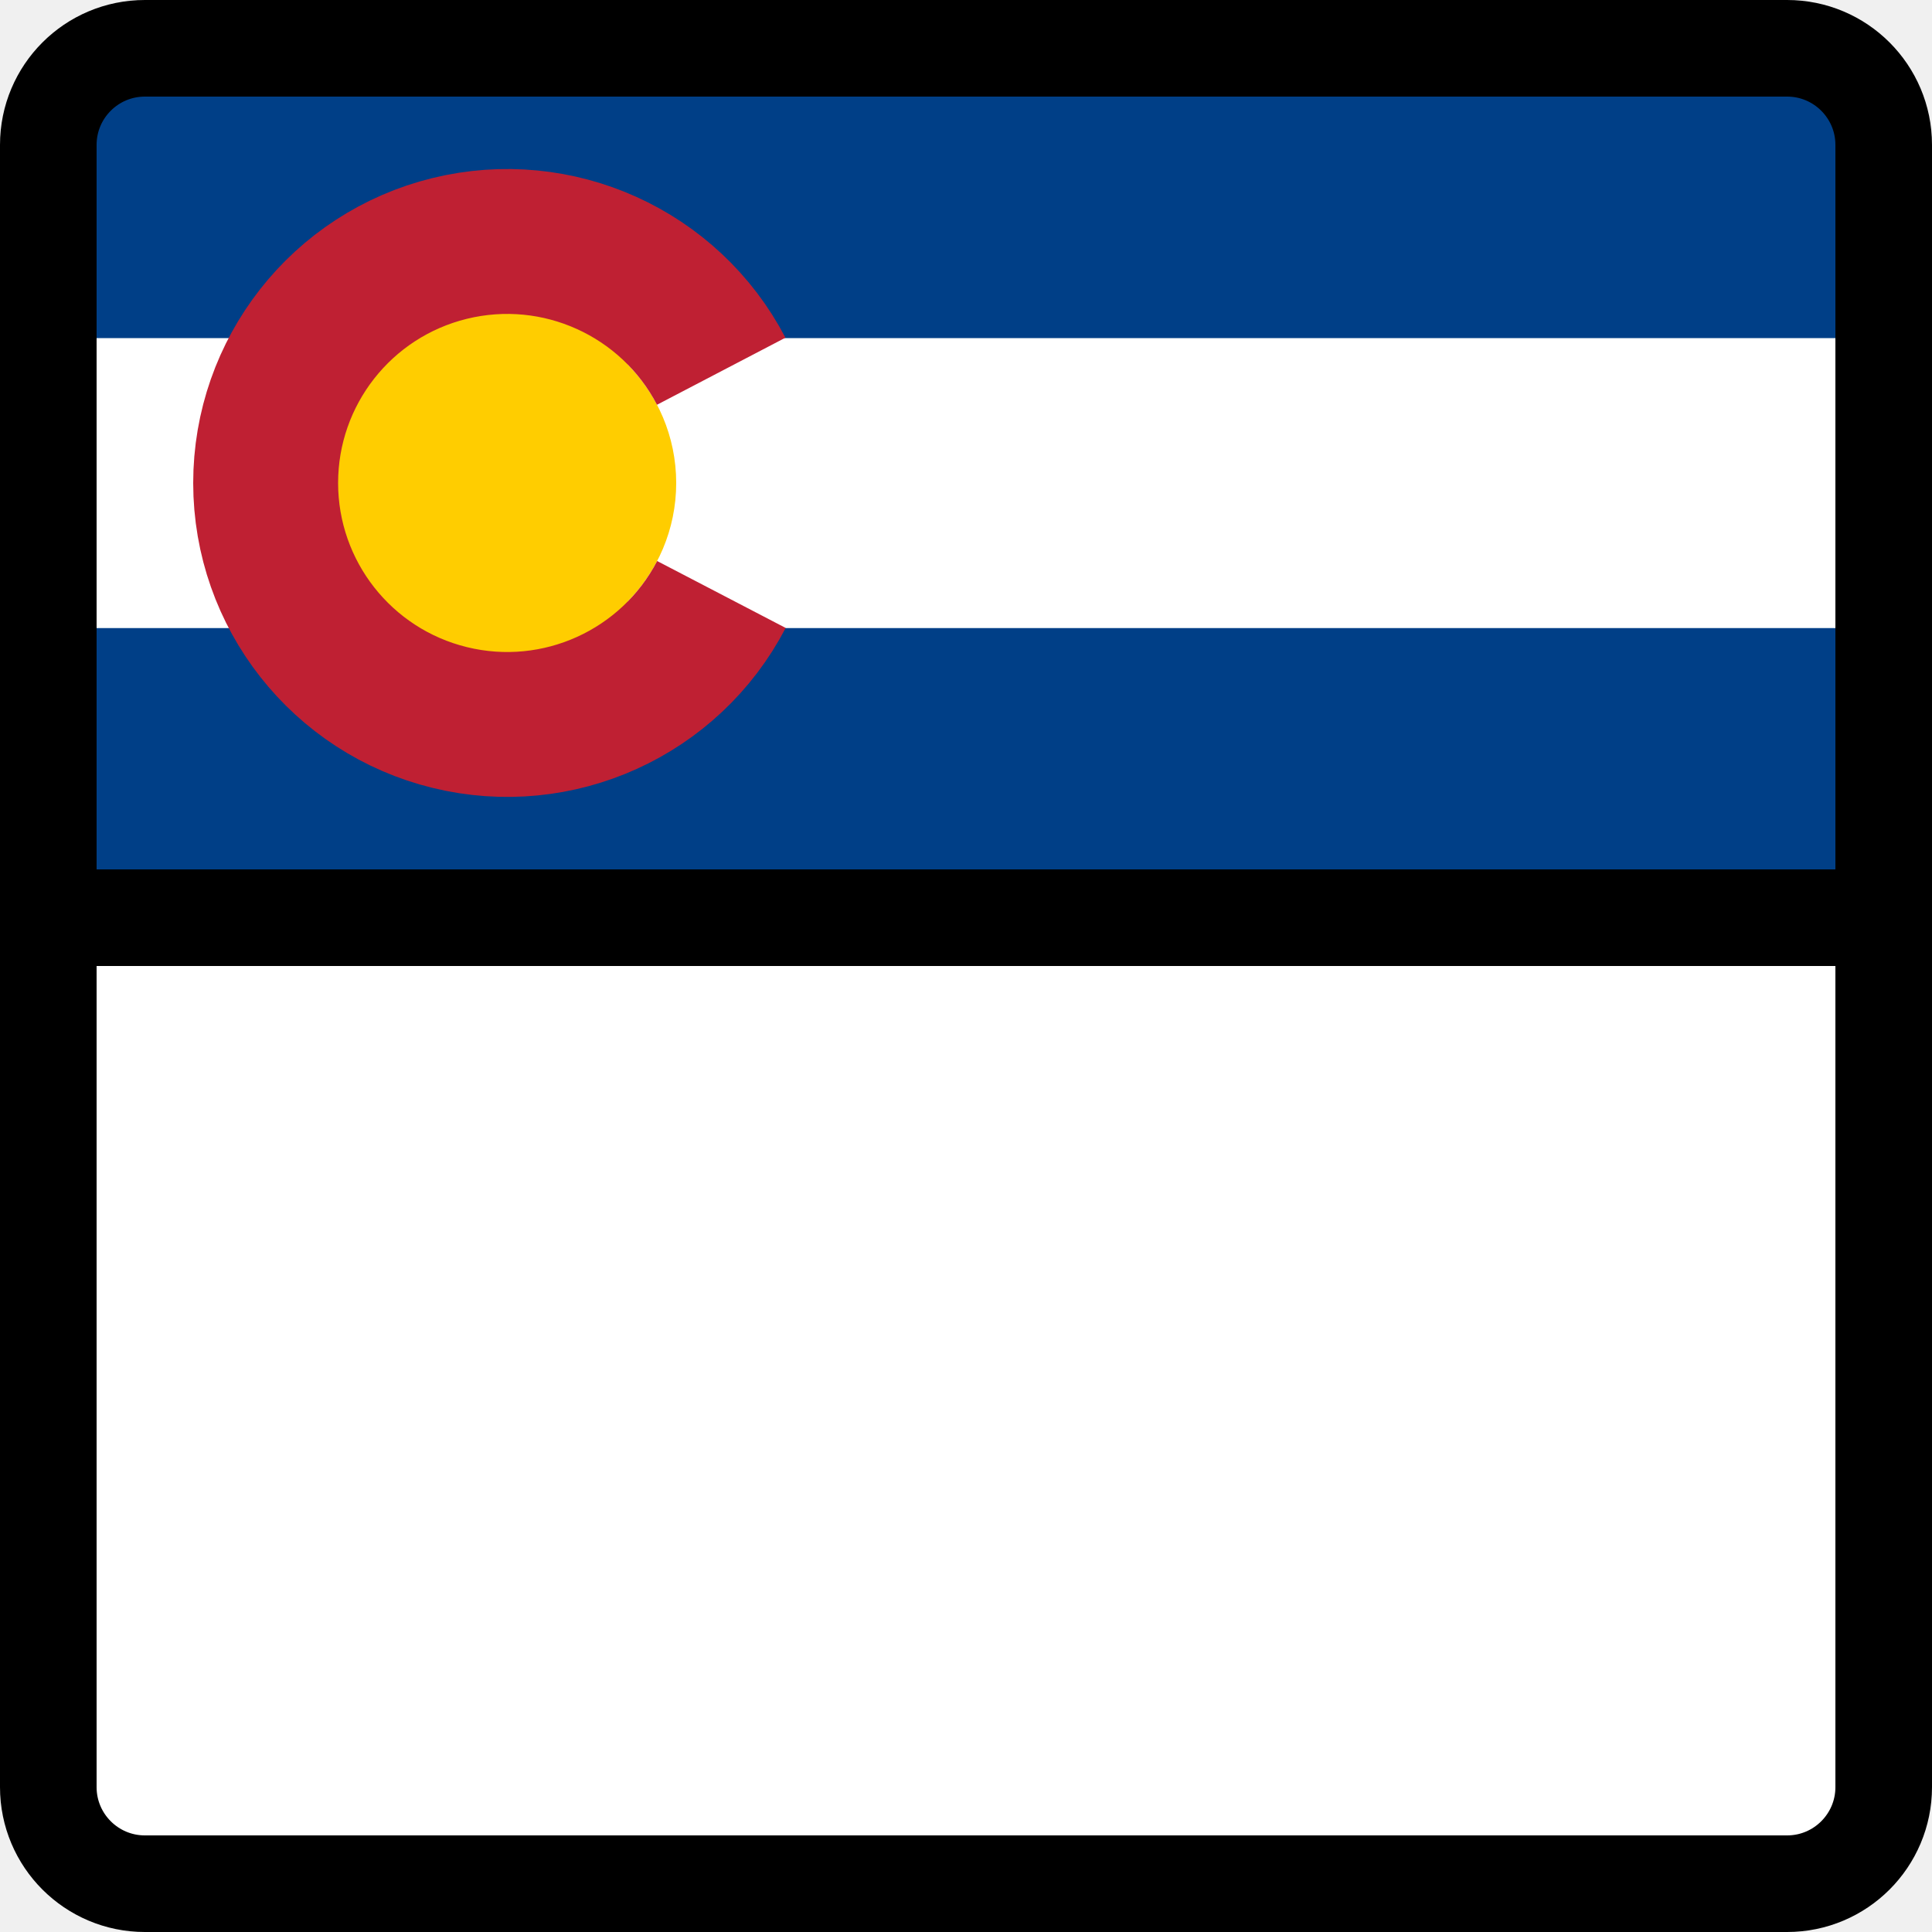
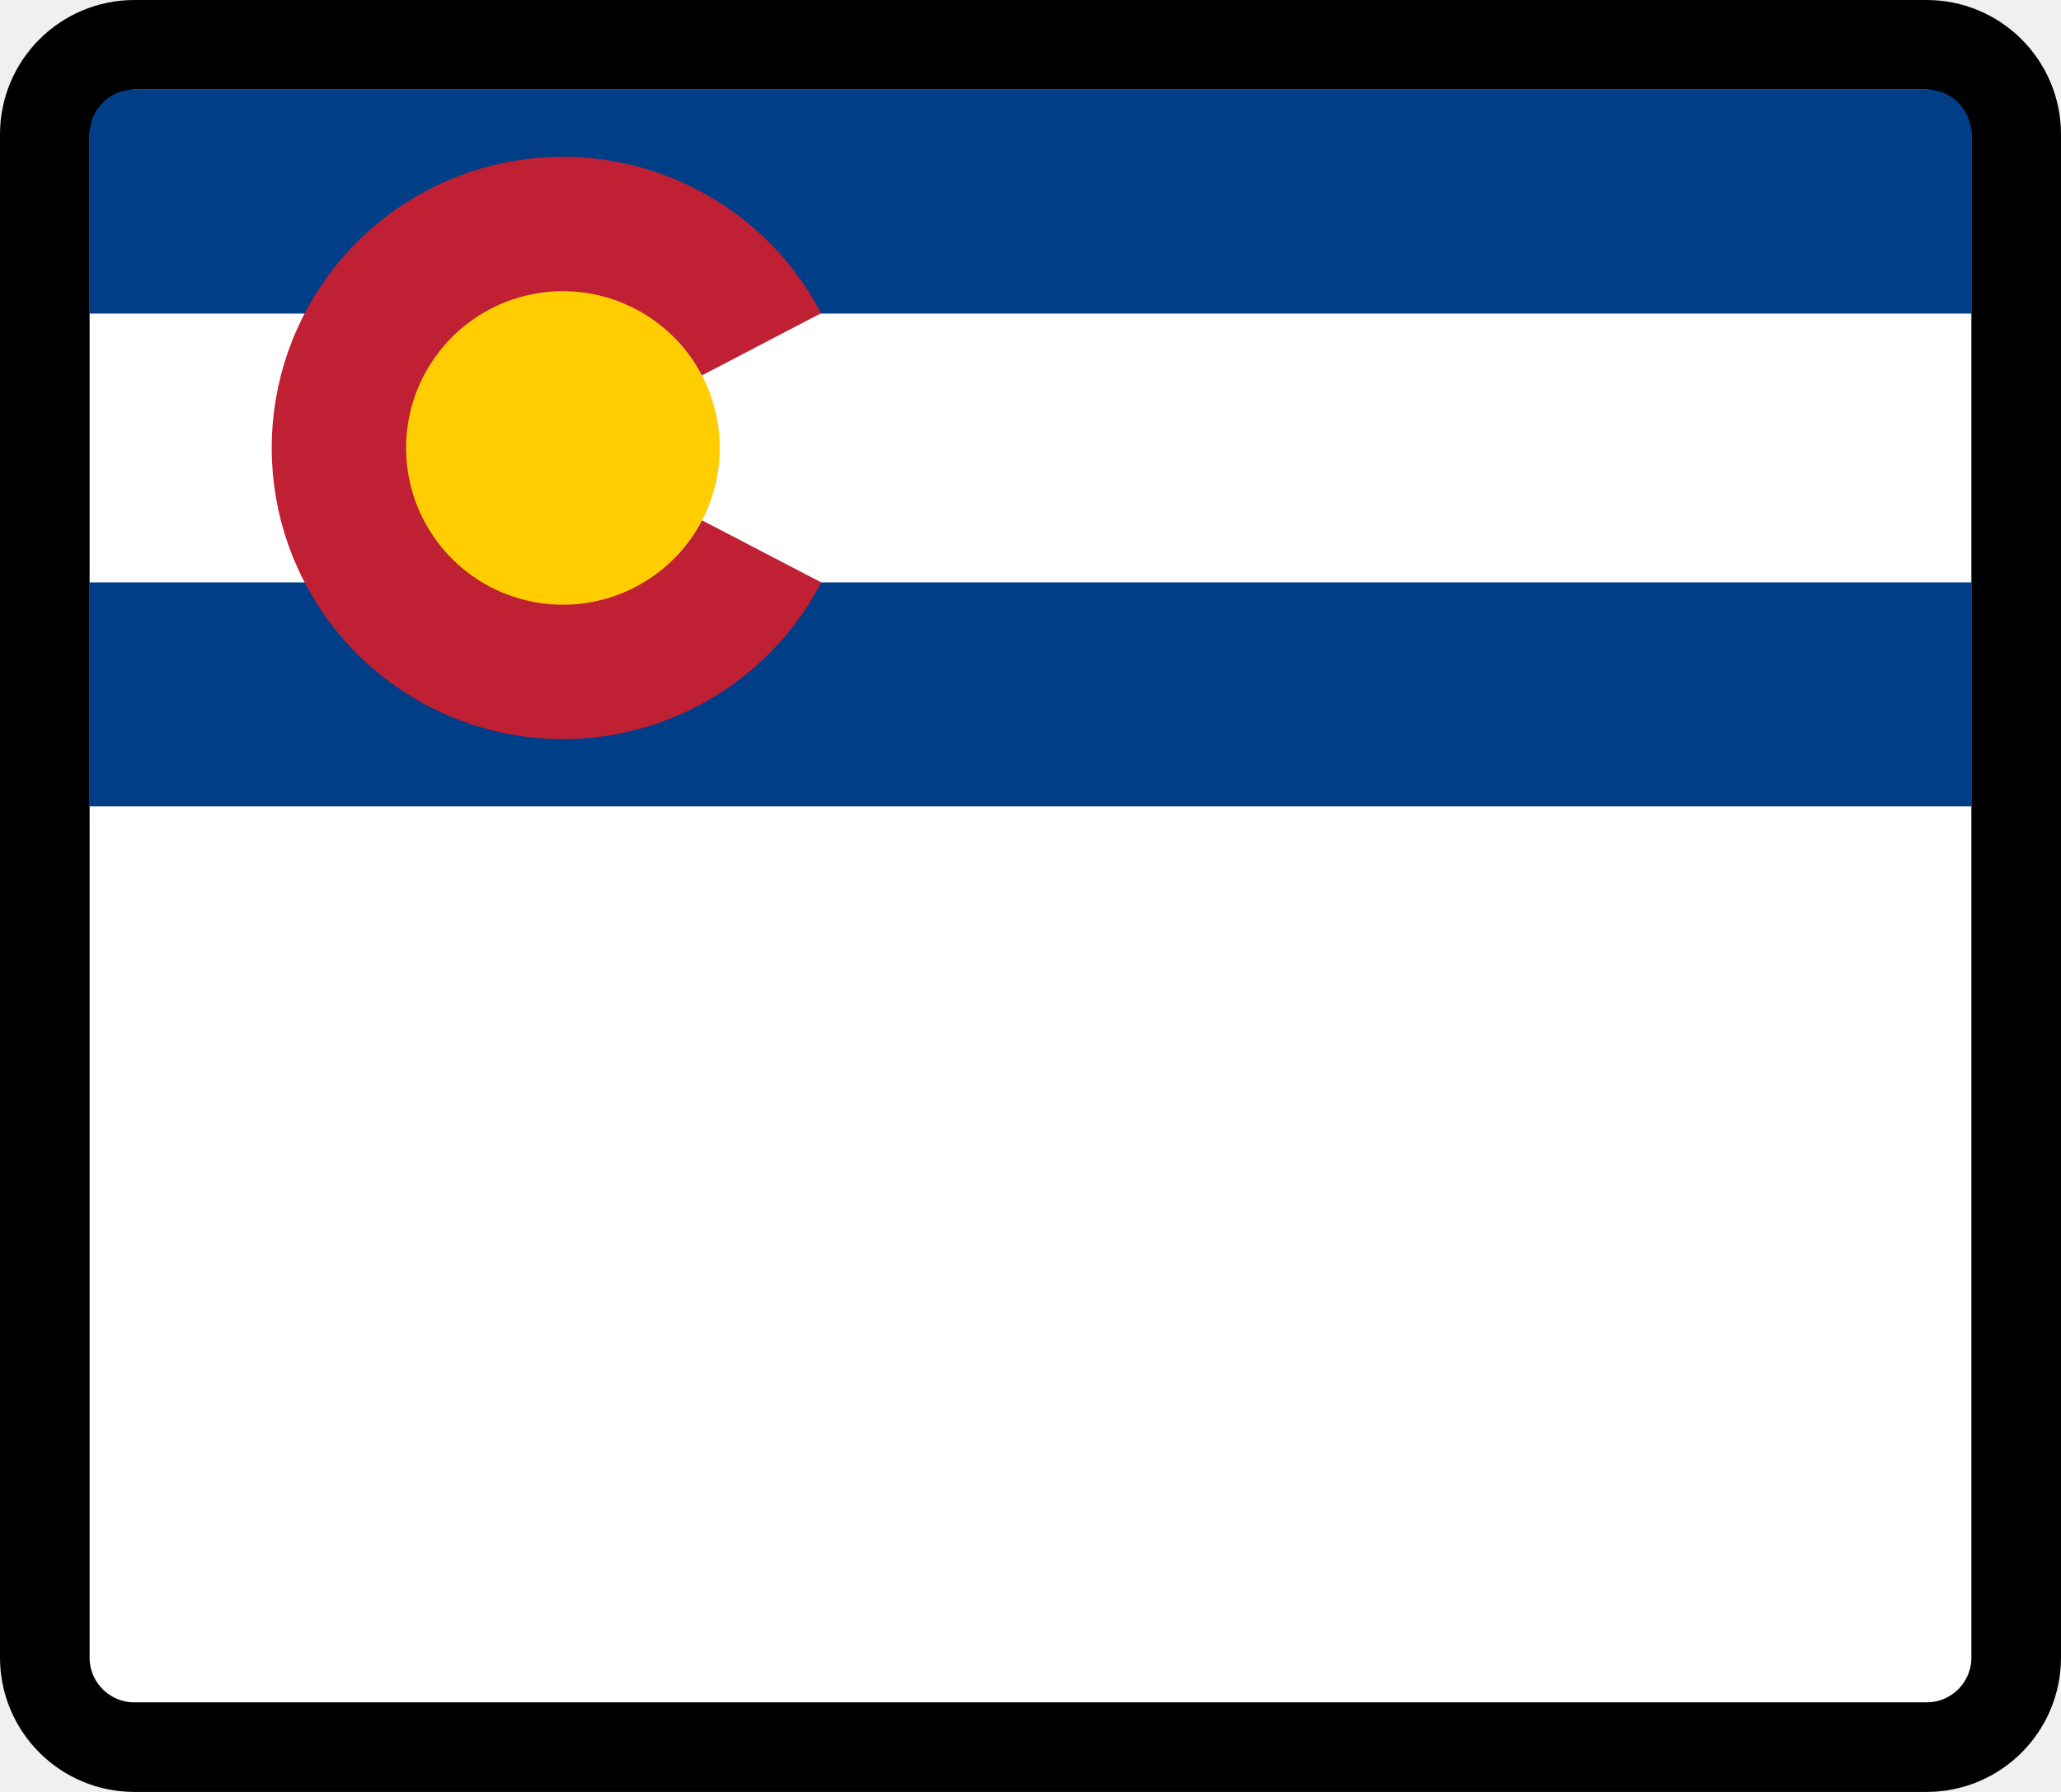
- <svg xmlns="http://www.w3.org/2000/svg" width="20" height="20">
-   <path fill="#fff" d="M1 10H19V19H1z" />
-   <path fill="#003f87" d="M1 6.5H19V9H1z" />
-   <path fill="#fff" d="M1 3.5H19V6.5H1z" />
-   <path fill="#003f87" d="M1 1H19V3.5H1z" />
-   <path d="m0.5 18.5v-17a1 1 135 0 1 1-1h17a1 1 45 0 1 1 1v17a1 1 135 0 1-1 1h-17a1 1 45 0 1-1-1z" fill="none" stroke="#000" />
-   <path d="m1 9.5h18" stroke="#000" />
-   <path fill="#ffcd00" d="M3 3H6.5V7H3z" />
-   <circle cx="5.25" cy="5" r="1.25" fill="#ffcd00" stroke="#ffcd00" />
-   <path d="m7.468 6.154a2.5 2.5 0 0 1-2.811 1.274 2.5 2.5 0 0 1-1.907-2.427 2.5 2.5 0 0 1 1.904-2.429 2.5 2.5 0 0 1 2.812 1.271" fill="none" stroke="#bf2033" stroke-width="1.5" />
+ <svg xmlns="http://www.w3.org/2000/svg" width="23" height="20">
+   <path fill="#fff" d="M1 1H22V19H1z" />
+   <path fill="#003f87" d="M1 1H22V3.5H1zM1 6.5H22V9H1z" />
+   <path d="m0.5 18.5v-17a1 1 135 0 1 1-1h20a1 1 45 0 1 1 1v17a1 1 135 0 1-1 1h-20a1 1 45 0 1-1-1z" fill="none" stroke="#000" />
+   <path fill="#ffcd00" d="M4.032 3H7.532V7H4.032z" />
+   <circle cx="6.282" cy="5" r="1.25" fill="#ffcd00" stroke="#ffcd00" />
+   <path d="m8.5 6.154a2.5 2.5 0 0 1-2.811 1.274 2.5 2.5 0 0 1-1.907-2.427 2.5 2.5 0 0 1 1.904-2.429 2.5 2.5 0 0 1 2.812 1.271" fill="none" stroke="#bf2033" stroke-width="1.5" />
</svg>
